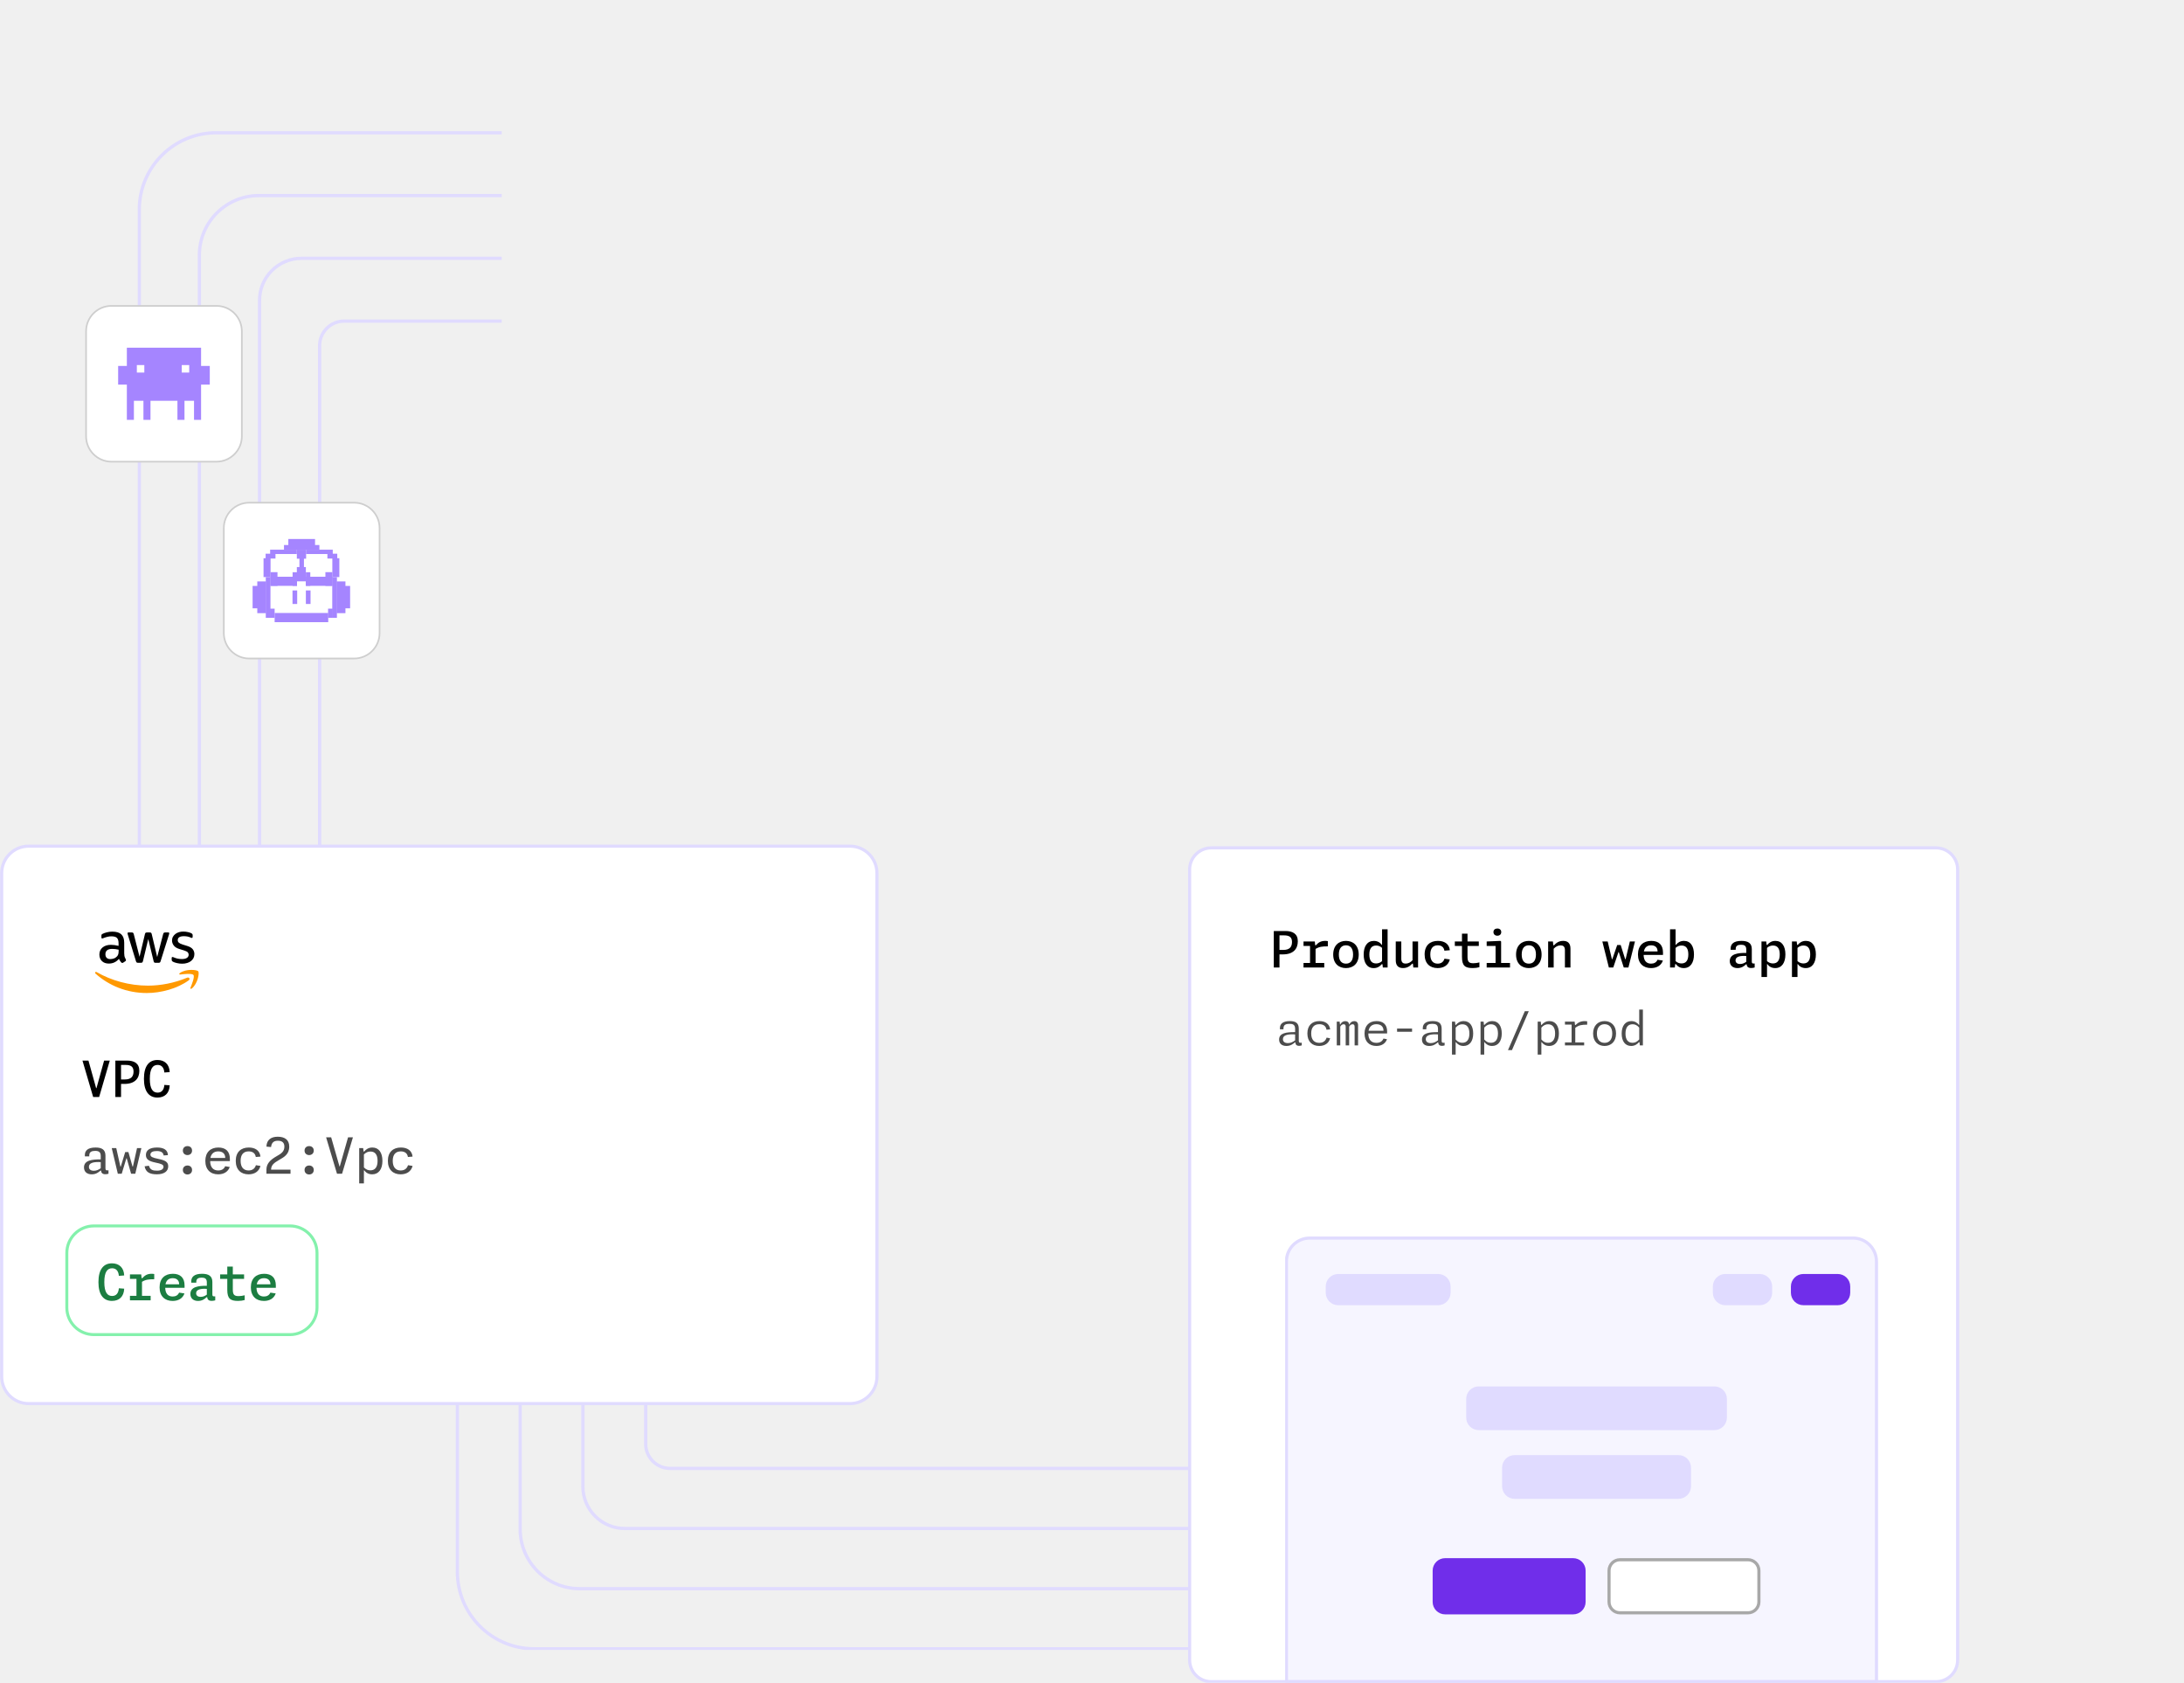
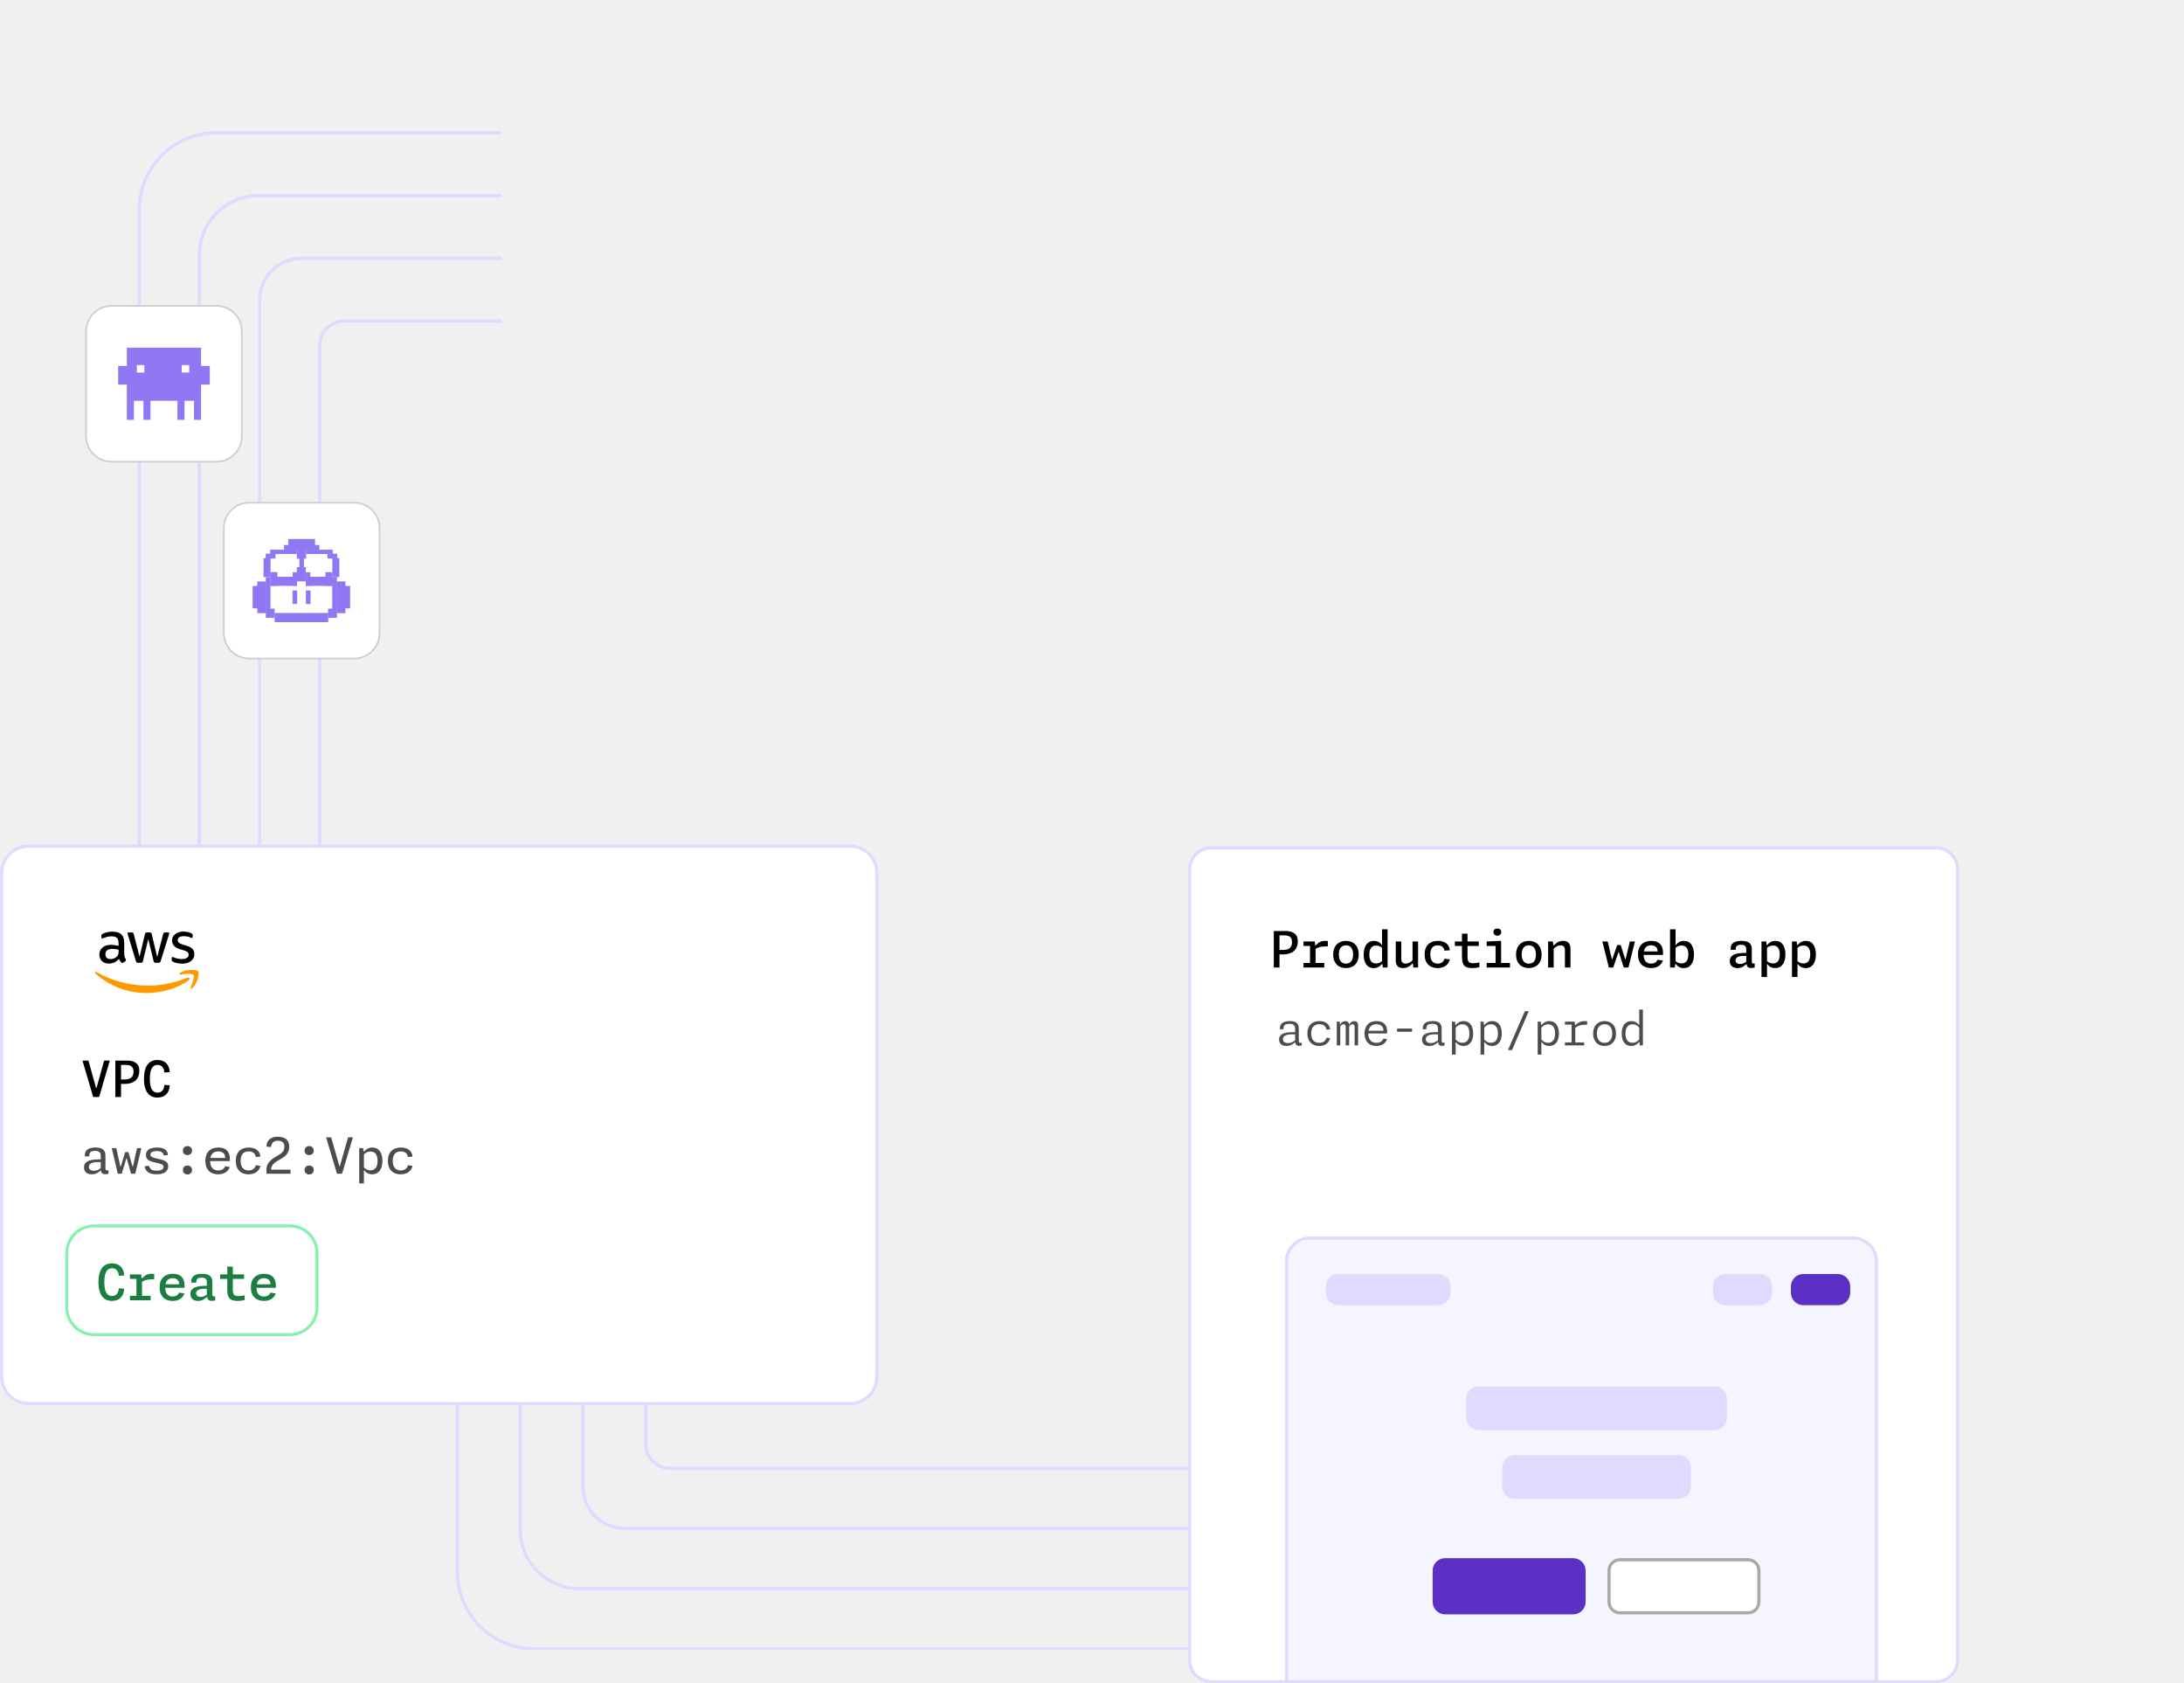
<svg xmlns="http://www.w3.org/2000/svg" width="666" height="513" viewBox="0 0 666 513" fill="none">
  <g clip-path="url(#clip0_1335_156291)">
    <g clip-path="url(#clip1_1335_156291)">
      <g clip-path="url(#clip2_1335_156291)">
-         <path d="M280.009 40.476L65.954 40.476C52.987 40.476 42.476 50.977 42.476 63.925L42.476 416.148" stroke="#E0DBFF" stroke-miterlimit="10" />
-         <path d="M291.433 59.621L78.949 59.621C68.933 59.621 60.803 67.742 60.803 77.748L60.803 416.148" stroke="#E0DBFF" stroke-miterlimit="10" />
-         <path d="M284.769 78.748L91.963 78.748C84.88 78.748 79.149 84.469 79.149 91.543L79.149 416.139" stroke="#E0DBFF" stroke-miterlimit="10" />
-         <path d="M280.961 97.893L104.949 97.893C100.817 97.893 97.466 101.244 97.466 105.367L97.466 416.139" stroke="#E0DBFF" stroke-miterlimit="10" />
+         <path d="M280.009 40.476L65.954 40.476C52.987 40.476 42.476 50.977 42.476 63.925L42.476 416.148" stroke="#dedbff" stroke-miterlimit="10" />
+         <path d="M291.433 59.621L78.949 59.621C68.933 59.621 60.803 67.742 60.803 77.748L60.803 416.148" stroke="#dedbff" stroke-miterlimit="10" />
+         <path d="M284.769 78.748L91.963 78.748C84.88 78.748 79.149 84.469 79.149 91.543L79.149 416.139" stroke="#dedbff" stroke-miterlimit="10" />
+         <path d="M280.961 97.893L104.949 97.893C100.817 97.893 97.466 101.244 97.466 105.367L97.466 416.139" stroke="#dedbff" stroke-miterlimit="10" />
      </g>
      <rect x="68.25" y="153.25" width="47.5" height="47.5" rx="7.75" fill="white" />
      <rect x="68.25" y="153.25" width="47.5" height="47.5" rx="7.75" stroke="#CECECE" stroke-width="0.5" />
-       <rect x="81.052" y="175.931" width="1.426" height="12.425" fill="#a585ff" />
-       <rect x="78.455" y="177.255" width="2.699" height="9.675" fill="#a585ff" />
-       <rect x="77.029" y="178.63" width="2.699" height="6.823" fill="#a585ff" />
-       <rect x="82.325" y="185.555" width="1.426" height="2.801" fill="#a585ff" />
-       <rect x="87.926" y="164.321" width="8.147" height="3.259" fill="#a585ff" />
-       <rect x="86.603" y="166.154" width="10.795" height="1.426" fill="#a585ff" />
-       <rect width="1.426" height="12.425" transform="matrix(-1 0 0 1 102.745 175.932)" fill="#a585ff" />
-       <rect width="2.699" height="9.675" transform="matrix(-1 0 0 1 105.341 177.255)" fill="#a585ff" />
-       <rect width="2.699" height="6.823" transform="matrix(-1 0 0 1 106.767 178.63)" fill="#a585ff" />
-       <rect width="1.426" height="2.801" transform="matrix(-1 0 0 1 101.472 185.555)" fill="#a585ff" />
-       <rect x="83.751" y="186.879" width="16.346" height="2.801" fill="#a585ff" />
-       <rect x="89.2" y="180.005" width="1.426" height="4.125" fill="#a585ff" />
-       <rect x="93.273" y="180.005" width="1.426" height="4.125" fill="#a585ff" />
-       <rect x="82.376" y="167.58" width="8.147" height="1.324" fill="#a585ff" />
-       <rect x="81.001" y="168.802" width="3.004" height="1.477" fill="#a585ff" />
-       <rect x="80.365" y="170.177" width="2.139" height="5.754" fill="#a585ff" />
-       <rect x="82.478" y="174.429" width="2.139" height="4.176" fill="#a585ff" />
-       <rect x="82.478" y="175.829" width="8.096" height="2.775" fill="#a585ff" />
-       <rect x="89.225" y="174.454" width="1.349" height="4.15" fill="#a585ff" />
-       <rect width="8.147" height="1.324" transform="matrix(-1 0 0 1 101.471 167.58)" fill="#a585ff" />
-       <rect width="3.004" height="1.477" transform="matrix(-1 0 0 1 102.846 168.802)" fill="#a585ff" />
-       <rect width="2.139" height="5.754" transform="matrix(-1 0 0 1 103.483 170.177)" fill="#a585ff" />
-       <rect width="2.139" height="4.176" transform="matrix(-1 0 0 1 101.37 174.429)" fill="#a585ff" />
-       <rect width="8.096" height="2.775" transform="matrix(-1 0 0 1 101.37 175.829)" fill="#a585ff" />
-       <rect width="1.349" height="4.15" transform="matrix(-1 0 0 1 94.6221 174.454)" fill="#a585ff" />
-       <rect x="90.523" y="172.876" width="2.75" height="4.354" fill="#a585ff" />
-       <rect x="90.523" y="167.58" width="2.826" height="2.75" fill="#a585ff" />
-       <rect x="91.312" y="170.177" width="1.375" height="2.75" fill="#a585ff" />
+       <rect x="81.052" y="175.931" width="1.426" height="12.425" fill="#9077f3" />
+       <rect x="78.455" y="177.255" width="2.699" height="9.675" fill="#9077f3" />
+       <rect x="77.029" y="178.63" width="2.699" height="6.823" fill="#9077f3" />
+       <rect x="82.325" y="185.555" width="1.426" height="2.801" fill="#9077f3" />
+       <rect x="87.926" y="164.321" width="8.147" height="3.259" fill="#9077f3" />
+       <rect x="86.603" y="166.154" width="10.795" height="1.426" fill="#9077f3" />
+       <rect width="1.426" height="12.425" transform="matrix(-1 0 0 1 102.745 175.932)" fill="#9077f3" />
+       <rect width="2.699" height="9.675" transform="matrix(-1 0 0 1 105.341 177.255)" fill="#9077f3" />
+       <rect width="2.699" height="6.823" transform="matrix(-1 0 0 1 106.767 178.63)" fill="#9077f3" />
+       <rect width="1.426" height="2.801" transform="matrix(-1 0 0 1 101.472 185.555)" fill="#9077f3" />
+       <rect x="83.751" y="186.879" width="16.346" height="2.801" fill="#9077f3" />
+       <rect x="89.2" y="180.005" width="1.426" height="4.125" fill="#9077f3" />
+       <rect x="93.273" y="180.005" width="1.426" height="4.125" fill="#9077f3" />
+       <rect x="82.376" y="167.58" width="8.147" height="1.324" fill="#9077f3" />
+       <rect x="81.001" y="168.802" width="3.004" height="1.477" fill="#9077f3" />
+       <rect x="80.365" y="170.177" width="2.139" height="5.754" fill="#9077f3" />
+       <rect x="82.478" y="174.429" width="2.139" height="4.176" fill="#9077f3" />
+       <rect x="82.478" y="175.829" width="8.096" height="2.775" fill="#9077f3" />
+       <rect x="89.225" y="174.454" width="1.349" height="4.15" fill="#9077f3" />
+       <rect width="8.147" height="1.324" transform="matrix(-1 0 0 1 101.471 167.58)" fill="#9077f3" />
+       <rect width="3.004" height="1.477" transform="matrix(-1 0 0 1 102.846 168.802)" fill="#9077f3" />
+       <rect width="2.139" height="5.754" transform="matrix(-1 0 0 1 103.483 170.177)" fill="#9077f3" />
+       <rect width="2.139" height="4.176" transform="matrix(-1 0 0 1 101.37 174.429)" fill="#9077f3" />
+       <rect width="8.096" height="2.775" transform="matrix(-1 0 0 1 101.37 175.829)" fill="#9077f3" />
+       <rect width="1.349" height="4.15" transform="matrix(-1 0 0 1 94.6221 174.454)" fill="#9077f3" />
+       <rect x="90.523" y="172.876" width="2.75" height="4.354" fill="#9077f3" />
+       <rect x="90.523" y="167.58" width="2.826" height="2.75" fill="#9077f3" />
+       <rect x="91.312" y="170.177" width="1.375" height="2.75" fill="#9077f3" />
      <rect x="26.25" y="93.25" width="47.5" height="47.5" rx="7.75" fill="white" />
      <rect x="26.25" y="93.25" width="47.5" height="47.5" rx="7.75" stroke="#CECECE" stroke-width="0.5" />
-       <path d="M61.316 111.563H63.971V117.253H61.316V128H59.167V122.184H56.259V128H54.109V122.184H45.891V128H43.742V122.184H40.833V128H38.684V117.253H36.029V111.563H38.684V106H61.316V111.563Z" fill="#a585ff" />
+       <path d="M61.316 111.563H63.971V117.253H61.316V128H59.167V122.184H56.259V128H54.109V122.184H45.891V128H43.742V122.184H40.833V128H38.684V117.253H36.029V111.563H38.684V106H61.316V111.563Z" fill="#9077f3" />
      <rect x="41.731" y="111.297" width="2.281" height="2.281" fill="white" />
      <rect x="55.417" y="111.297" width="2.281" height="2.281" fill="white" />
    </g>
    <g clip-path="url(#clip3_1335_156291)">
-       <path d="M139.477 265.125L139.477 479.18C139.477 492.147 149.978 502.657 162.925 502.657H515.149" stroke="#E0DBFF" stroke-miterlimit="10" />
-       <path d="M158.622 253.701L158.622 466.185C158.622 476.2 166.743 484.331 176.749 484.331H515.149" stroke="#E0DBFF" stroke-miterlimit="10" />
-       <path d="M177.748 260.365L177.748 453.171C177.748 460.254 183.47 465.985 190.543 465.985H515.139" stroke="#E0DBFF" stroke-miterlimit="10" />
-       <path d="M196.894 264.173L196.894 440.185C196.894 444.317 200.245 447.668 204.367 447.668H515.139" stroke="#E0DBFF" stroke-miterlimit="10" />
+       <path d="M139.477 265.125L139.477 479.18C139.477 492.147 149.978 502.657 162.925 502.657H515.149" stroke="#dedbff" stroke-miterlimit="10" />
+       <path d="M158.622 253.701L158.622 466.185C158.622 476.2 166.743 484.331 176.749 484.331H515.149" stroke="#dedbff" stroke-miterlimit="10" />
+       <path d="M177.748 260.365L177.748 453.171C177.748 460.254 183.47 465.985 190.543 465.985H515.139" stroke="#dedbff" stroke-miterlimit="10" />
+       <path d="M196.894 264.173L196.894 440.185C196.894 444.317 200.245 447.668 204.367 447.668H515.139" stroke="#dedbff" stroke-miterlimit="10" />
    </g>
-     <rect x="362.77" y="258.483" width="234.205" height="254.199" rx="6.61" fill="white" stroke="#E0DBFF" stroke-width="0.952" />
+     <rect x="362.77" y="258.483" width="234.205" height="254.199" rx="6.61" fill="white" stroke="#dedbff" stroke-width="0.952" />
    <path d="M393.329 311.294C395.072 311.294 396.057 311.872 396.057 313.593V317.306C396.057 317.856 396.278 317.999 396.964 317.877V318.705C396.664 318.798 396.386 318.841 396.143 318.841C395.315 318.841 395.036 318.356 395.007 317.784H394.893C394.272 318.291 393.544 318.877 392.287 318.877C390.916 318.877 390.059 318.17 390.059 316.92C390.059 314.9 392.28 314.65 394.943 314.657V313.671C394.943 312.372 394.229 312.115 393.172 312.129C392.18 312.136 391.409 312.386 391.387 313.472L391.38 313.8H390.309V313.414C390.309 312.179 391.173 311.294 393.329 311.294ZM391.223 316.799C391.223 317.592 391.794 318.006 392.751 318.006C393.629 318.006 394.272 317.649 394.943 317.163V315.357C394.672 315.335 394.408 315.321 394.186 315.321C392.358 315.321 391.223 315.685 391.223 316.799ZM405.62 316.535C405.227 318.056 403.97 318.877 402.285 318.877C400.179 318.877 398.679 317.577 398.679 315.064C398.679 312.593 400.143 311.294 402.342 311.294C404.092 311.294 405.42 312.108 405.627 313.829L404.506 313.921C404.327 312.715 403.442 312.243 402.321 312.243C400.7 312.243 399.843 313.243 399.843 315.064C399.843 316.999 400.8 317.927 402.292 317.927C403.399 317.927 404.213 317.413 404.542 316.335L405.62 316.535ZM411.419 318.705H410.363V312.965C410.363 312.4 410.034 312.258 409.734 312.258C409.284 312.258 408.949 312.572 408.706 312.965V318.705H407.642V311.465H408.513L408.62 312.336H408.699C409.013 311.701 409.542 311.308 410.234 311.308C410.884 311.308 411.334 311.644 411.412 312.336H411.477C411.784 311.701 412.291 311.308 412.969 311.308C413.669 311.308 414.14 311.715 414.14 312.543V318.705H413.083V312.965C413.083 312.4 412.755 312.258 412.448 312.258C411.998 312.258 411.662 312.579 411.419 312.972V318.705ZM416.105 315.085C416.105 312.665 417.533 311.294 419.768 311.294C421.796 311.294 422.996 312.365 422.996 314.443V315.057H417.262V315.085C417.262 316.985 418.19 317.927 419.733 317.927C420.754 317.927 421.503 317.513 421.882 316.62L422.96 316.82C422.489 318.091 421.389 318.877 419.733 318.877C417.562 318.877 416.105 317.549 416.105 315.085ZM417.333 314.25H421.903C421.889 312.85 420.961 312.243 419.725 312.243C418.412 312.243 417.576 312.957 417.333 314.25ZM426.032 314.55V313.571H430.602V314.55H426.032ZM436.894 311.294C438.637 311.294 439.622 311.872 439.622 313.593V317.306C439.622 317.856 439.843 317.999 440.529 317.877V318.705C440.229 318.798 439.95 318.841 439.708 318.841C438.879 318.841 438.601 318.356 438.572 317.784H438.458C437.837 318.291 437.109 318.877 435.852 318.877C434.481 318.877 433.624 318.17 433.624 316.92C433.624 314.9 435.845 314.65 438.508 314.657V313.671C438.508 312.372 437.794 312.115 436.737 312.129C435.745 312.136 434.974 312.386 434.952 313.472L434.945 313.8H433.874V313.414C433.874 312.179 434.738 311.294 436.894 311.294ZM434.788 316.799C434.788 317.592 435.359 318.006 436.316 318.006C437.194 318.006 437.837 317.649 438.508 317.163V315.357C438.237 315.335 437.973 315.321 437.751 315.321C435.923 315.321 434.788 315.685 434.788 316.799ZM449.242 315.078C449.242 317.492 448.099 318.877 446.3 318.877C445.222 318.877 444.493 318.384 443.979 317.72H443.894V321.512H442.773V311.465H443.708L443.808 312.45H443.972C444.536 311.779 445.293 311.294 446.357 311.294C448.178 311.294 449.242 312.729 449.242 315.078ZM443.894 316.899C444.551 317.656 445.2 317.913 445.914 317.913C447.278 317.913 448.085 316.97 448.085 315.078C448.085 313.236 447.328 312.265 445.936 312.265C445.229 312.265 444.579 312.529 443.894 313.286V316.899ZM457.955 315.078C457.955 317.492 456.812 318.877 455.013 318.877C453.935 318.877 453.206 318.384 452.692 317.72H452.607V321.512H451.486V311.465H452.421L452.521 312.45H452.685C453.249 311.779 454.006 311.294 455.07 311.294C456.891 311.294 457.955 312.729 457.955 315.078ZM452.607 316.899C453.264 317.656 453.913 317.913 454.627 317.913C455.991 317.913 456.798 316.97 456.798 315.078C456.798 313.236 456.041 312.265 454.649 312.265C453.942 312.265 453.292 312.529 452.607 313.286V316.899ZM461.07 320.134H459.856L464.983 308.28H466.189L461.07 320.134ZM475.381 315.078C475.381 317.492 474.238 318.877 472.439 318.877C471.361 318.877 470.632 318.384 470.118 317.72H470.033V321.512H468.912V311.465H469.847L469.947 312.45H470.111C470.675 311.779 471.432 311.294 472.496 311.294C474.317 311.294 475.381 312.729 475.381 315.078ZM470.033 316.899C470.689 317.656 471.339 317.913 472.053 317.913C473.417 317.913 474.224 316.97 474.224 315.078C474.224 313.236 473.467 312.265 472.075 312.265C471.368 312.265 470.718 312.529 470.033 313.286V316.899ZM480.181 311.465L480.295 312.486H480.452C481.252 311.722 482.002 311.301 483.308 311.301C483.565 311.301 483.787 311.315 484.001 311.351V312.386C482.316 312.386 481.495 312.508 480.374 313.35V317.806H483.08V318.705H477.225V317.806H479.252V312.365H477.225V311.465H480.181ZM492.807 315.092C492.807 317.584 491.25 318.877 489.308 318.877C487.373 318.877 485.809 317.584 485.809 315.092C485.809 312.6 487.373 311.294 489.308 311.294C491.25 311.294 492.807 312.6 492.807 315.092ZM491.65 315.092C491.65 313.2 490.693 312.243 489.308 312.243C487.923 312.243 486.966 313.2 486.966 315.092C486.966 316.985 487.923 317.927 489.308 317.927C490.693 317.927 491.65 316.985 491.65 315.092ZM494.522 315.1C494.522 312.679 495.665 311.301 497.464 311.301C498.542 311.301 499.27 311.786 499.785 312.45H499.87V307.781H500.991V318.705H500.056L499.949 317.72H499.792C499.228 318.391 498.471 318.877 497.407 318.877C495.593 318.877 494.522 317.442 494.522 315.1ZM495.686 315.1C495.686 316.935 496.436 317.913 497.828 317.913C498.542 317.913 499.192 317.649 499.87 316.885V313.279C499.213 312.522 498.564 312.258 497.849 312.258C496.486 312.258 495.686 313.2 495.686 315.1Z" fill="black" fill-opacity="0.7" />
    <path d="M390.173 294.952H388.436V283.832H391.97C394.194 283.832 395.763 284.662 395.763 286.962C395.763 289.263 394.415 290.961 391.193 290.961H390.173V294.952ZM391.33 289.598C393.303 289.598 393.989 288.646 393.989 287.168C393.989 285.69 393.166 285.157 391.544 285.157H390.173V289.598H391.33ZM400.944 287.023L401.058 288.173H401.279C402.049 287.305 402.81 286.841 404.151 286.841C404.44 286.841 404.684 286.863 404.92 286.917V288.509C403.252 288.509 402.3 288.608 401.18 289.293V293.581H403.823V294.952H397.502V293.581H399.489V288.394H397.502V287.023H400.944ZM414.336 291.007C414.336 293.825 412.584 295.135 410.444 295.135C408.311 295.135 406.552 293.825 406.552 291.007C406.552 288.189 408.311 286.841 410.444 286.841C412.584 286.841 414.336 288.189 414.336 291.007ZM412.614 291.007C412.614 289.026 411.716 288.189 410.444 288.189C409.179 288.189 408.273 289.026 408.273 291.007C408.273 292.979 409.179 293.779 410.444 293.779C411.716 293.779 412.614 292.979 412.614 291.007ZM415.846 291.007C415.846 288.493 416.927 286.848 418.953 286.848C420.111 286.848 420.88 287.374 421.352 288.044H421.451V283.299H423.142V294.952H421.687L421.573 293.939H421.36C420.819 294.609 420.035 295.142 418.892 295.142C416.881 295.142 415.846 293.474 415.846 291.007ZM417.574 291.007C417.574 292.835 418.275 293.718 419.631 293.718C420.263 293.718 420.865 293.528 421.451 293.01V288.966C420.865 288.448 420.255 288.257 419.646 288.257C418.306 288.257 417.574 289.141 417.574 291.007ZM425.627 287.023H427.318V292.302C427.318 293.459 427.904 293.764 428.635 293.764C429.481 293.764 430.174 293.36 430.745 292.736V287.023H432.436V294.952H430.981L430.859 293.794H430.638C429.968 294.526 429.153 295.127 427.858 295.127C426.457 295.127 425.627 294.426 425.627 292.751V287.023ZM442.118 292.5C441.669 294.335 440.161 295.135 438.394 295.135C436.025 295.135 434.433 293.711 434.433 290.976C434.433 288.166 436.132 286.841 438.478 286.841C440.45 286.841 441.928 287.754 442.118 289.689L440.465 289.834C440.29 288.722 439.521 288.189 438.432 288.189C436.939 288.189 436.162 289.171 436.162 290.976C436.162 292.873 437.015 293.779 438.409 293.779C439.49 293.779 440.191 293.238 440.488 292.263L442.118 292.5ZM449.127 295.127C446.781 295.135 445.822 294.449 445.822 291.73V288.394H443.643V287.023H445.822V284.647H447.512V287.023H450.955V288.394H447.512V291.685C447.512 293.276 447.992 293.657 449.31 293.657C449.927 293.657 450.544 293.551 451.138 293.406V294.861C450.559 295.028 449.858 295.127 449.127 295.127ZM453.356 294.952V293.581H456.067V288.379H453.356V287.023L457.553 286.841L457.758 287.046V293.581H460.47V294.952H453.356ZM456.608 285.264C455.907 285.264 455.42 284.837 455.42 284.16C455.42 283.482 455.907 283.07 456.608 283.07C457.317 283.07 457.796 283.482 457.796 284.16C457.796 284.837 457.317 285.264 456.608 285.264ZM470.099 291.007C470.099 293.825 468.347 295.135 466.207 295.135C464.074 295.135 462.315 293.825 462.315 291.007C462.315 288.189 464.074 286.841 466.207 286.841C468.347 286.841 470.099 288.189 470.099 291.007ZM468.377 291.007C468.377 289.026 467.479 288.189 466.207 288.189C464.942 288.189 464.036 289.026 464.036 291.007C464.036 292.979 464.942 293.779 466.207 293.779C467.479 293.779 468.377 292.979 468.377 291.007ZM478.905 294.952H477.214V289.666C477.214 288.516 476.628 288.211 475.897 288.211C475.059 288.211 474.366 288.623 473.787 289.24V294.952H472.096V287.023H473.551L473.673 288.173H473.893C474.571 287.45 475.386 286.841 476.681 286.841C478.075 286.841 478.905 287.541 478.905 289.224V294.952ZM488.627 287.023H490.257L491.544 292.423H491.666L493.159 288.097H494.218L495.589 292.423H495.726L497.013 287.023H498.574L496.579 294.952H495.155L493.646 290.26H493.547L491.956 294.952H490.615L488.627 287.023ZM499.49 290.976C499.49 288.257 501.12 286.841 503.55 286.841C505.804 286.841 507.122 288.021 507.122 290.397V291.121H501.211C501.257 292.88 502.072 293.779 503.489 293.779C504.395 293.779 505.096 293.414 505.454 292.591L507.091 292.842C506.543 294.411 505.157 295.135 503.481 295.135C501.12 295.135 499.49 293.711 499.49 290.976ZM501.295 290.055H505.469C505.469 288.767 504.646 288.189 503.496 288.189C502.339 288.189 501.539 288.79 501.295 290.055ZM516.568 290.969C516.568 293.482 515.486 295.135 513.46 295.135C512.31 295.135 511.533 294.602 511.069 293.931H510.848L510.726 294.952H509.271V283.299H510.962V288.044H511.061C511.594 287.374 512.379 286.841 513.521 286.841C515.54 286.841 516.568 288.501 516.568 290.969ZM510.962 293.01C511.549 293.52 512.15 293.718 512.767 293.718C514.108 293.718 514.847 292.835 514.847 290.969C514.847 289.141 514.146 288.257 512.783 288.257C512.158 288.257 511.549 288.455 510.962 288.973V293.01ZM531.043 286.841C533.015 286.841 534.204 287.488 534.204 289.339V293.132C534.204 293.672 534.394 293.81 535.079 293.726V294.952C534.691 295.059 534.333 295.112 534.006 295.112C533 295.112 532.68 294.617 532.619 293.977H532.452C531.85 294.579 531.035 295.135 529.832 295.135C528.407 295.135 527.486 294.335 527.486 293.002C527.486 290.778 530.03 290.481 532.513 290.512V289.43C532.513 288.295 531.858 288.013 530.913 288.021C529.984 288.021 529.306 288.318 529.299 289.24L529.291 289.56H527.752V289.156C527.752 287.8 528.674 286.841 531.043 286.841ZM529.245 292.781C529.245 293.49 529.771 293.886 530.639 293.886C531.355 293.886 531.957 293.612 532.513 293.208V291.456C532.299 291.433 532.086 291.418 531.873 291.418C530.22 291.418 529.245 291.814 529.245 292.781ZM544.449 290.969C544.449 293.482 543.368 295.135 541.342 295.135C540.192 295.135 539.415 294.602 538.95 293.931H538.844V297.846H537.153V287.023H538.608L538.714 288.044H538.943C539.476 287.374 540.26 286.841 541.403 286.841C543.421 286.841 544.449 288.501 544.449 290.969ZM538.844 293.01C539.43 293.52 540.032 293.718 540.649 293.718C541.989 293.718 542.728 292.835 542.728 290.969C542.728 289.141 542.027 288.257 540.664 288.257C540.04 288.257 539.43 288.455 538.844 288.973V293.01ZM553.743 290.969C553.743 293.482 552.662 295.135 550.636 295.135C549.486 295.135 548.709 294.602 548.244 293.931H548.138V297.846H546.447V287.023H547.901L548.008 288.044H548.237C548.77 287.374 549.554 286.841 550.697 286.841C552.715 286.841 553.743 288.501 553.743 290.969ZM548.138 293.01C548.724 293.52 549.326 293.718 549.943 293.718C551.283 293.718 552.022 292.835 552.022 290.969C552.022 289.141 551.321 288.257 549.958 288.257C549.333 288.257 548.724 288.455 548.138 288.973V293.01Z" fill="black" />
    <g clip-path="url(#clip4_1335_156291)">
-       <path d="M399.424 377.441H565.082C569.025 377.442 572.222 380.639 572.222 384.582V512.634H392.283V384.582C392.283 380.639 395.48 377.442 399.424 377.441Z" fill="#f6f5ff" stroke="#E0DBFF" stroke-width="0.952" />
-       <rect x="404.271" y="388.391" width="38.082" height="9.521" rx="3.808" fill="#E0DBFF" />
-       <rect x="447.113" y="422.664" width="79.497" height="13.329" rx="3.808" fill="#E0DBFF" />
-       <rect x="458.062" y="443.61" width="57.599" height="13.329" rx="3.808" fill="#E0DBFF" />
-       <rect x="436.879" y="475.027" width="46.651" height="17.137" rx="3.808" fill="#702eea" />
+       <path d="M399.424 377.441H565.082C569.025 377.442 572.222 380.639 572.222 384.582V512.634H392.283V384.582C392.283 380.639 395.48 377.442 399.424 377.441Z" fill="#f5f5ff" stroke="#dedbff" stroke-width="0.952" />
+       <rect x="404.271" y="388.391" width="38.082" height="9.521" rx="3.808" fill="#dedbff" />
+       <rect x="447.113" y="422.664" width="79.497" height="13.329" rx="3.808" fill="#dedbff" />
+       <rect x="458.062" y="443.61" width="57.599" height="13.329" rx="3.808" fill="#dedbff" />
+       <rect x="436.879" y="475.027" width="46.651" height="17.137" rx="3.808" fill="#5a30c5" />
      <rect x="490.67" y="475.503" width="45.699" height="16.185" rx="3.332" fill="white" stroke="#A8A8A8" stroke-width="0.952" />
-       <rect x="546.127" y="388.391" width="18.089" height="9.521" rx="3.808" fill="#702eea" />
-       <rect x="522.326" y="388.391" width="18.089" height="9.521" rx="3.808" fill="#E0DBFF" />
+       <rect x="546.127" y="388.391" width="18.089" height="9.521" rx="3.808" fill="#5a30c5" />
+       <rect x="522.326" y="388.391" width="18.089" height="9.521" rx="3.808" fill="#dedbff" />
    </g>
-     <rect x="0.512" y="257.962" width="266.909" height="169.947" rx="8.23" fill="white" stroke="#E0DBFF" stroke-width="0.952" />
+     <rect x="0.512" y="257.962" width="266.909" height="169.947" rx="8.23" fill="white" stroke="#dedbff" stroke-width="0.952" />
    <rect x="20.376" y="373.742" width="76.294" height="33.136" rx="8.253" stroke="#84F1AC" stroke-width="0.906" />
    <path d="M25.148 323.333H26.973L29.314 331.742H29.421L31.747 323.333H33.481L30.234 334.434H28.41L25.148 323.333ZM36.912 334.434H35.178V323.333H38.706C40.926 323.333 42.492 324.162 42.492 326.458C42.492 328.754 41.147 330.45 37.931 330.45H36.912V334.434ZM38.067 329.089C40.036 329.089 40.721 328.138 40.721 326.663C40.721 325.188 39.9 324.656 38.28 324.656H36.912V329.089H38.067ZM45.687 328.884C45.687 331.993 46.615 333.103 48.059 333.103C49.306 333.103 50.006 332.259 50.12 330.754L51.747 330.875C51.656 333.286 50.234 334.609 48.014 334.609C45.528 334.609 43.893 332.86 43.893 328.884C43.893 324.9 45.513 323.151 48.014 323.151C50.219 323.151 51.656 324.481 51.747 326.846L50.12 326.968C50.006 325.508 49.306 324.656 48.059 324.656C46.615 324.656 45.687 325.766 45.687 328.884Z" fill="black" />
    <path d="M31.811 390.877C31.811 393.987 32.739 395.097 34.183 395.097C35.43 395.097 36.13 394.253 36.244 392.748L37.871 392.869C37.779 395.28 36.358 396.602 34.138 396.602C31.651 396.602 30.017 394.854 30.017 390.877C30.017 386.893 31.636 385.145 34.138 385.145C36.343 385.145 37.779 386.475 37.871 388.84L36.244 388.961C36.13 387.502 35.43 386.65 34.183 386.65C32.739 386.65 31.811 387.76 31.811 390.877ZM43.065 388.513L43.179 389.661H43.4C44.168 388.794 44.928 388.33 46.266 388.33C46.555 388.33 46.798 388.353 47.034 388.406V389.995C45.369 389.995 44.419 390.094 43.301 390.779V395.059H45.939V396.428H39.629V395.059H41.613V389.881H39.629V388.513H43.065ZM48.663 392.459C48.663 389.745 50.29 388.33 52.715 388.33C54.966 388.33 56.281 389.509 56.281 391.881V392.603H50.381C50.427 394.36 51.24 395.257 52.655 395.257C53.559 395.257 54.259 394.892 54.616 394.071L56.251 394.322C55.703 395.888 54.32 396.61 52.647 396.61C50.29 396.61 48.663 395.188 48.663 392.459ZM50.465 391.539H54.631C54.631 390.254 53.81 389.676 52.662 389.676C51.507 389.676 50.708 390.277 50.465 391.539ZM61.605 388.33C63.574 388.33 64.76 388.977 64.76 390.824V394.61C64.76 395.15 64.951 395.287 65.635 395.204V396.428C65.247 396.534 64.89 396.587 64.563 396.587C63.559 396.587 63.24 396.093 63.179 395.454H63.012C62.411 396.055 61.597 396.61 60.396 396.61C58.974 396.61 58.054 395.812 58.054 394.481C58.054 392.261 60.594 391.965 63.072 391.995V390.915C63.072 389.783 62.419 389.501 61.476 389.509C60.548 389.509 59.872 389.805 59.864 390.725L59.856 391.045H58.321V390.642C58.321 389.288 59.241 388.33 61.605 388.33ZM59.811 394.261C59.811 394.968 60.335 395.363 61.202 395.363C61.917 395.363 62.517 395.089 63.072 394.687V392.938C62.86 392.915 62.647 392.9 62.434 392.9C60.784 392.9 59.811 393.295 59.811 394.261ZM72.609 396.602C70.267 396.61 69.309 395.926 69.309 393.212V389.881H67.134V388.513H69.309V386.141H70.997V388.513H74.433V389.881H70.997V393.166C70.997 394.755 71.476 395.135 72.791 395.135C73.407 395.135 74.023 395.029 74.616 394.884V396.336C74.038 396.504 73.338 396.602 72.609 396.602ZM76.496 392.459C76.496 389.745 78.123 388.33 80.548 388.33C82.798 388.33 84.114 389.509 84.114 391.881V392.603H78.214C78.259 394.36 79.073 395.257 80.487 395.257C81.392 395.257 82.091 394.892 82.449 394.071L84.083 394.322C83.536 395.888 82.152 396.61 80.479 396.61C78.123 396.61 76.496 395.188 76.496 392.459ZM78.297 391.539H82.464C82.464 390.254 81.643 389.676 80.495 389.676C79.339 389.676 78.541 390.277 78.297 391.539Z" fill="#1C7D41" />
    <path d="M29.132 349.837C31.04 349.837 32.158 350.468 32.158 352.308V356.178C32.158 356.74 32.371 356.885 33.086 356.778V357.828C32.728 357.934 32.401 357.98 32.112 357.98C31.17 357.98 30.858 357.478 30.805 356.854H30.668C30.037 357.425 29.238 358.01 27.976 358.01C26.532 358.01 25.612 357.235 25.612 355.904C25.612 353.722 28.068 353.441 30.721 353.456V352.391C30.721 351.137 30.014 350.856 28.98 350.863C27.991 350.871 27.239 351.152 27.224 352.194V352.528H25.878V352.118C25.878 350.78 26.798 349.837 29.132 349.837ZM27.117 355.729C27.117 356.505 27.68 356.923 28.623 356.923C29.444 356.923 30.082 356.604 30.721 356.14V354.3C30.478 354.277 30.227 354.262 29.999 354.262C28.204 354.262 27.117 354.657 27.117 355.729ZM34.076 350.019H35.452L36.706 355.623H36.836L38.181 351.221H39.155L40.409 355.623H40.538L41.785 350.019H43.108L41.253 357.828H39.976L38.645 353.129H38.539L37.117 357.828H35.931L34.076 350.019ZM47.9 349.837C49.96 349.837 51.146 350.582 51.207 352.163L49.899 352.255C49.801 351.365 49.116 350.909 47.801 350.909C46.615 350.909 45.87 351.259 45.87 351.996C45.87 352.665 46.501 352.939 48.242 353.296C50.325 353.722 51.298 354.201 51.298 355.562C51.298 357.029 50.135 358.003 47.839 358.003C45.68 358.003 44.448 357.387 44.098 355.562L45.421 355.395C45.786 356.763 46.782 356.892 47.907 356.892C49.306 356.892 49.861 356.337 49.861 355.722C49.861 355.037 49.208 354.794 47.352 354.414C45.474 354.026 44.494 353.463 44.494 352.125C44.494 350.734 45.55 349.837 47.9 349.837ZM57.17 358.056C56.387 358.056 55.763 357.539 55.763 356.687C55.763 355.82 56.387 355.319 57.17 355.319C57.945 355.319 58.569 355.82 58.569 356.687C58.569 357.539 57.945 358.056 57.17 358.056ZM57.17 352.141C56.387 352.141 55.763 351.624 55.763 350.772C55.763 349.905 56.387 349.403 57.17 349.403C57.945 349.403 58.569 349.905 58.569 350.772C58.569 351.624 57.945 352.141 57.17 352.141ZM62.615 353.912C62.615 351.274 64.189 349.837 66.592 349.837C68.804 349.837 70.097 350.993 70.097 353.289V353.973H64.09C64.113 355.874 65.018 356.832 66.546 356.832C67.542 356.832 68.295 356.429 68.667 355.539L70.066 355.775C69.534 357.235 68.257 358.01 66.538 358.01C64.204 358.01 62.615 356.596 62.615 353.912ZM64.166 353.015H68.69C68.683 351.624 67.77 351.015 66.546 351.015C65.269 351.015 64.417 351.692 64.166 353.015ZM79.427 355.448C78.994 357.174 77.572 358.01 75.793 358.01C73.489 358.01 71.893 356.611 71.893 353.904C71.893 351.183 73.52 349.837 75.869 349.837C77.778 349.837 79.23 350.726 79.427 352.604L78.006 352.726C77.823 351.525 76.972 351.015 75.831 351.015C74.219 351.015 73.375 352.034 73.375 353.904C73.375 355.881 74.318 356.832 75.801 356.832C76.934 356.832 77.717 356.284 78.036 355.227L79.427 355.448ZM84.691 346.545C86.796 346.545 88.203 347.465 88.203 349.556C88.203 351.973 86.515 352.81 85.124 353.616C83.383 354.604 82.706 355.273 82.66 356.581H88.591V357.828H81.246V356.581C81.246 354.809 82.341 353.623 84.401 352.46C85.633 351.753 86.721 351.145 86.721 349.571C86.721 348.331 86.013 347.769 84.751 347.769C83.535 347.769 82.812 348.293 82.66 349.692L81.246 349.563C81.307 347.389 82.797 346.545 84.691 346.545ZM94.28 358.056C93.497 358.056 92.873 357.539 92.873 356.687C92.873 355.82 93.497 355.319 94.28 355.319C95.055 355.319 95.679 355.82 95.679 356.687C95.679 357.539 95.055 358.056 94.28 358.056ZM94.28 352.141C93.497 352.141 92.873 351.624 92.873 350.772C92.873 349.905 93.497 349.403 94.28 349.403C95.055 349.403 95.679 349.905 95.679 350.772C95.679 351.624 95.055 352.141 94.28 352.141ZM99.444 346.727H100.987L103.519 355.585H103.618L106.142 346.727H107.625L104.31 357.828H102.766L99.444 346.727ZM116.621 353.912C116.621 356.451 115.465 358.01 113.496 358.01C112.348 358.01 111.573 357.486 111.071 356.794H110.972V360.77H109.535V350.019H110.751L110.865 351.053H111.063C111.626 350.361 112.424 349.837 113.557 349.837C115.534 349.837 116.621 351.426 116.621 353.912ZM110.972 355.904C111.611 356.558 112.264 356.794 112.949 356.794C114.34 356.794 115.138 355.851 115.138 353.912C115.138 352.019 114.386 351.061 112.971 351.061C112.272 351.061 111.626 351.297 110.972 351.95V355.904ZM125.815 355.448C125.381 357.174 123.96 358.01 122.181 358.01C119.877 358.01 118.28 356.611 118.28 353.904C118.28 351.183 119.907 349.837 122.257 349.837C124.165 349.837 125.617 350.726 125.815 352.604L124.393 352.726C124.211 351.525 123.359 351.015 122.219 351.015C120.607 351.015 119.763 352.034 119.763 353.904C119.763 355.881 120.706 356.832 122.188 356.832C123.321 356.832 124.104 356.284 124.423 355.227L125.815 355.448Z" fill="black" fill-opacity="0.7" />
    <g clip-path="url(#clip5_1335_156291)">
      <path d="M37.901 290.806C37.901 291.192 37.943 291.505 38.016 291.734C38.1 291.963 38.206 292.213 38.352 292.484C38.405 292.567 38.426 292.651 38.426 292.724C38.426 292.828 38.363 292.932 38.227 293.036L37.565 293.474C37.47 293.536 37.376 293.568 37.292 293.568C37.187 293.568 37.082 293.516 36.977 293.422C36.83 293.265 36.703 293.099 36.598 292.932C36.493 292.755 36.388 292.557 36.273 292.317C35.453 293.276 34.424 293.755 33.185 293.755C32.302 293.755 31.599 293.505 31.084 293.005C30.569 292.505 30.307 291.838 30.307 291.004C30.307 290.119 30.622 289.4 31.262 288.858C31.903 288.316 32.754 288.045 33.836 288.045C34.193 288.045 34.561 288.076 34.949 288.128C35.338 288.181 35.737 288.264 36.157 288.358V287.597C36.157 286.805 35.989 286.253 35.664 285.93C35.327 285.607 34.76 285.451 33.951 285.451C33.584 285.451 33.206 285.492 32.817 285.586C32.428 285.68 32.05 285.794 31.683 285.94C31.515 286.013 31.389 286.055 31.315 286.076C31.241 286.097 31.189 286.107 31.147 286.107C31 286.107 30.926 286.003 30.926 285.784V285.273C30.926 285.107 30.947 284.982 31 284.909C31.052 284.836 31.147 284.763 31.294 284.69C31.662 284.502 32.103 284.346 32.617 284.221C33.132 284.086 33.678 284.023 34.256 284.023C35.506 284.023 36.42 284.304 37.008 284.867C37.586 285.43 37.88 286.284 37.88 287.43V290.806H37.901ZM33.636 292.39C33.983 292.39 34.34 292.328 34.718 292.203C35.096 292.078 35.432 291.848 35.716 291.536C35.884 291.338 36.01 291.119 36.073 290.869C36.136 290.619 36.178 290.317 36.178 289.962V289.525C35.874 289.452 35.548 289.389 35.212 289.348C34.876 289.306 34.55 289.285 34.224 289.285C33.521 289.285 33.006 289.421 32.66 289.702C32.313 289.983 32.145 290.379 32.145 290.9C32.145 291.39 32.271 291.755 32.533 292.005C32.785 292.265 33.153 292.39 33.636 292.39ZM42.071 293.516C41.882 293.516 41.756 293.484 41.672 293.411C41.588 293.349 41.514 293.203 41.451 293.005L38.983 284.95C38.92 284.742 38.888 284.607 38.888 284.534C38.888 284.367 38.972 284.273 39.14 284.273H40.17C40.369 284.273 40.506 284.304 40.579 284.377C40.663 284.44 40.726 284.586 40.789 284.784L42.554 291.682L44.193 284.784C44.245 284.575 44.308 284.44 44.392 284.377C44.476 284.315 44.623 284.273 44.812 284.273H45.653C45.852 284.273 45.989 284.304 46.073 284.377C46.157 284.44 46.23 284.586 46.272 284.784L47.932 291.765L49.749 284.784C49.812 284.575 49.886 284.44 49.959 284.377C50.043 284.315 50.18 284.273 50.369 284.273H51.346C51.514 284.273 51.608 284.356 51.608 284.534C51.608 284.586 51.598 284.638 51.587 284.7C51.577 284.763 51.556 284.846 51.514 284.961L48.982 293.015C48.919 293.224 48.846 293.359 48.762 293.422C48.678 293.484 48.541 293.526 48.363 293.526H47.459C47.26 293.526 47.123 293.495 47.039 293.422C46.955 293.349 46.882 293.213 46.84 293.005L45.212 286.284L43.594 292.995C43.541 293.203 43.478 293.338 43.394 293.411C43.31 293.484 43.163 293.516 42.974 293.516H42.071ZM55.568 293.797C55.022 293.797 54.476 293.734 53.951 293.609C53.425 293.484 53.016 293.349 52.743 293.193C52.575 293.099 52.459 292.995 52.417 292.901C52.375 292.807 52.354 292.703 52.354 292.609V292.078C52.354 291.859 52.438 291.755 52.596 291.755C52.659 291.755 52.722 291.765 52.785 291.786C52.848 291.807 52.942 291.848 53.047 291.89C53.404 292.046 53.793 292.171 54.203 292.255C54.623 292.338 55.033 292.38 55.453 292.38C56.114 292.38 56.629 292.265 56.986 292.036C57.343 291.807 57.532 291.473 57.532 291.046C57.532 290.754 57.438 290.515 57.249 290.317C57.06 290.119 56.703 289.942 56.188 289.775L54.665 289.306C53.898 289.066 53.331 288.712 52.984 288.243C52.638 287.785 52.459 287.274 52.459 286.732C52.459 286.295 52.554 285.909 52.743 285.576C52.932 285.242 53.184 284.95 53.499 284.721C53.814 284.482 54.171 284.304 54.591 284.179C55.012 284.054 55.453 284.002 55.915 284.002C56.146 284.002 56.388 284.013 56.619 284.044C56.86 284.075 57.081 284.117 57.301 284.158C57.511 284.211 57.711 284.263 57.9 284.325C58.089 284.388 58.236 284.45 58.341 284.513C58.488 284.596 58.593 284.679 58.656 284.773C58.719 284.857 58.751 284.971 58.751 285.117V285.607C58.751 285.826 58.667 285.94 58.509 285.94C58.425 285.94 58.289 285.899 58.11 285.815C57.511 285.544 56.839 285.409 56.093 285.409C55.495 285.409 55.022 285.503 54.696 285.701C54.371 285.899 54.203 286.201 54.203 286.628C54.203 286.92 54.308 287.17 54.518 287.368C54.728 287.566 55.117 287.764 55.673 287.941L57.165 288.41C57.921 288.649 58.467 288.983 58.793 289.41C59.119 289.837 59.276 290.327 59.276 290.869C59.276 291.317 59.181 291.723 59.003 292.078C58.814 292.432 58.562 292.745 58.236 292.995C57.91 293.255 57.522 293.443 57.07 293.578C56.598 293.724 56.104 293.797 55.568 293.797Z" fill="black" />
      <path fill-rule="evenodd" clip-rule="evenodd" d="M57.553 298.861C54.097 301.393 49.076 302.737 44.759 302.737C38.709 302.737 33.257 300.518 29.14 296.829C28.814 296.537 29.108 296.141 29.497 296.37C33.951 298.934 39.444 300.486 45.127 300.486C48.961 300.486 53.173 299.694 57.048 298.069C57.626 297.808 58.12 298.444 57.553 298.861Z" fill="#FF9900" />
      <path fill-rule="evenodd" clip-rule="evenodd" d="M58.991 297.235C58.55 296.672 56.071 296.964 54.947 297.1C54.611 297.141 54.559 296.849 54.863 296.631C56.838 295.255 60.083 295.651 60.462 296.11C60.84 296.579 60.357 299.798 58.508 301.34C58.224 301.58 57.951 301.455 58.077 301.142C58.497 300.111 59.432 297.787 58.991 297.235Z" fill="#FF9900" />
    </g>
  </g>
  <defs>
    <clipPath id="clip0_1335_156291">
      <rect width="666" height="513" fill="white" />
    </clipPath>
    <clipPath id="clip1_1335_156291">
      <rect width="376.139" height="445.21" fill="white" transform="translate(445.21 40) rotate(90)" />
    </clipPath>
    <clipPath id="clip2_1335_156291">
      <rect width="376" height="111" fill="white" transform="translate(153 40) rotate(90)" />
    </clipPath>
    <clipPath id="clip3_1335_156291">
      <rect width="401" height="156" fill="white" transform="translate(104 347)" />
    </clipPath>
    <clipPath id="clip4_1335_156291">
      <rect width="180.89" height="136.144" fill="white" transform="translate(391.894 376.966)" />
    </clipPath>
    <clipPath id="clip5_1335_156291">
      <rect width="31.582" height="22.107" fill="white" transform="translate(29 280.737)" />
    </clipPath>
  </defs>
</svg>
